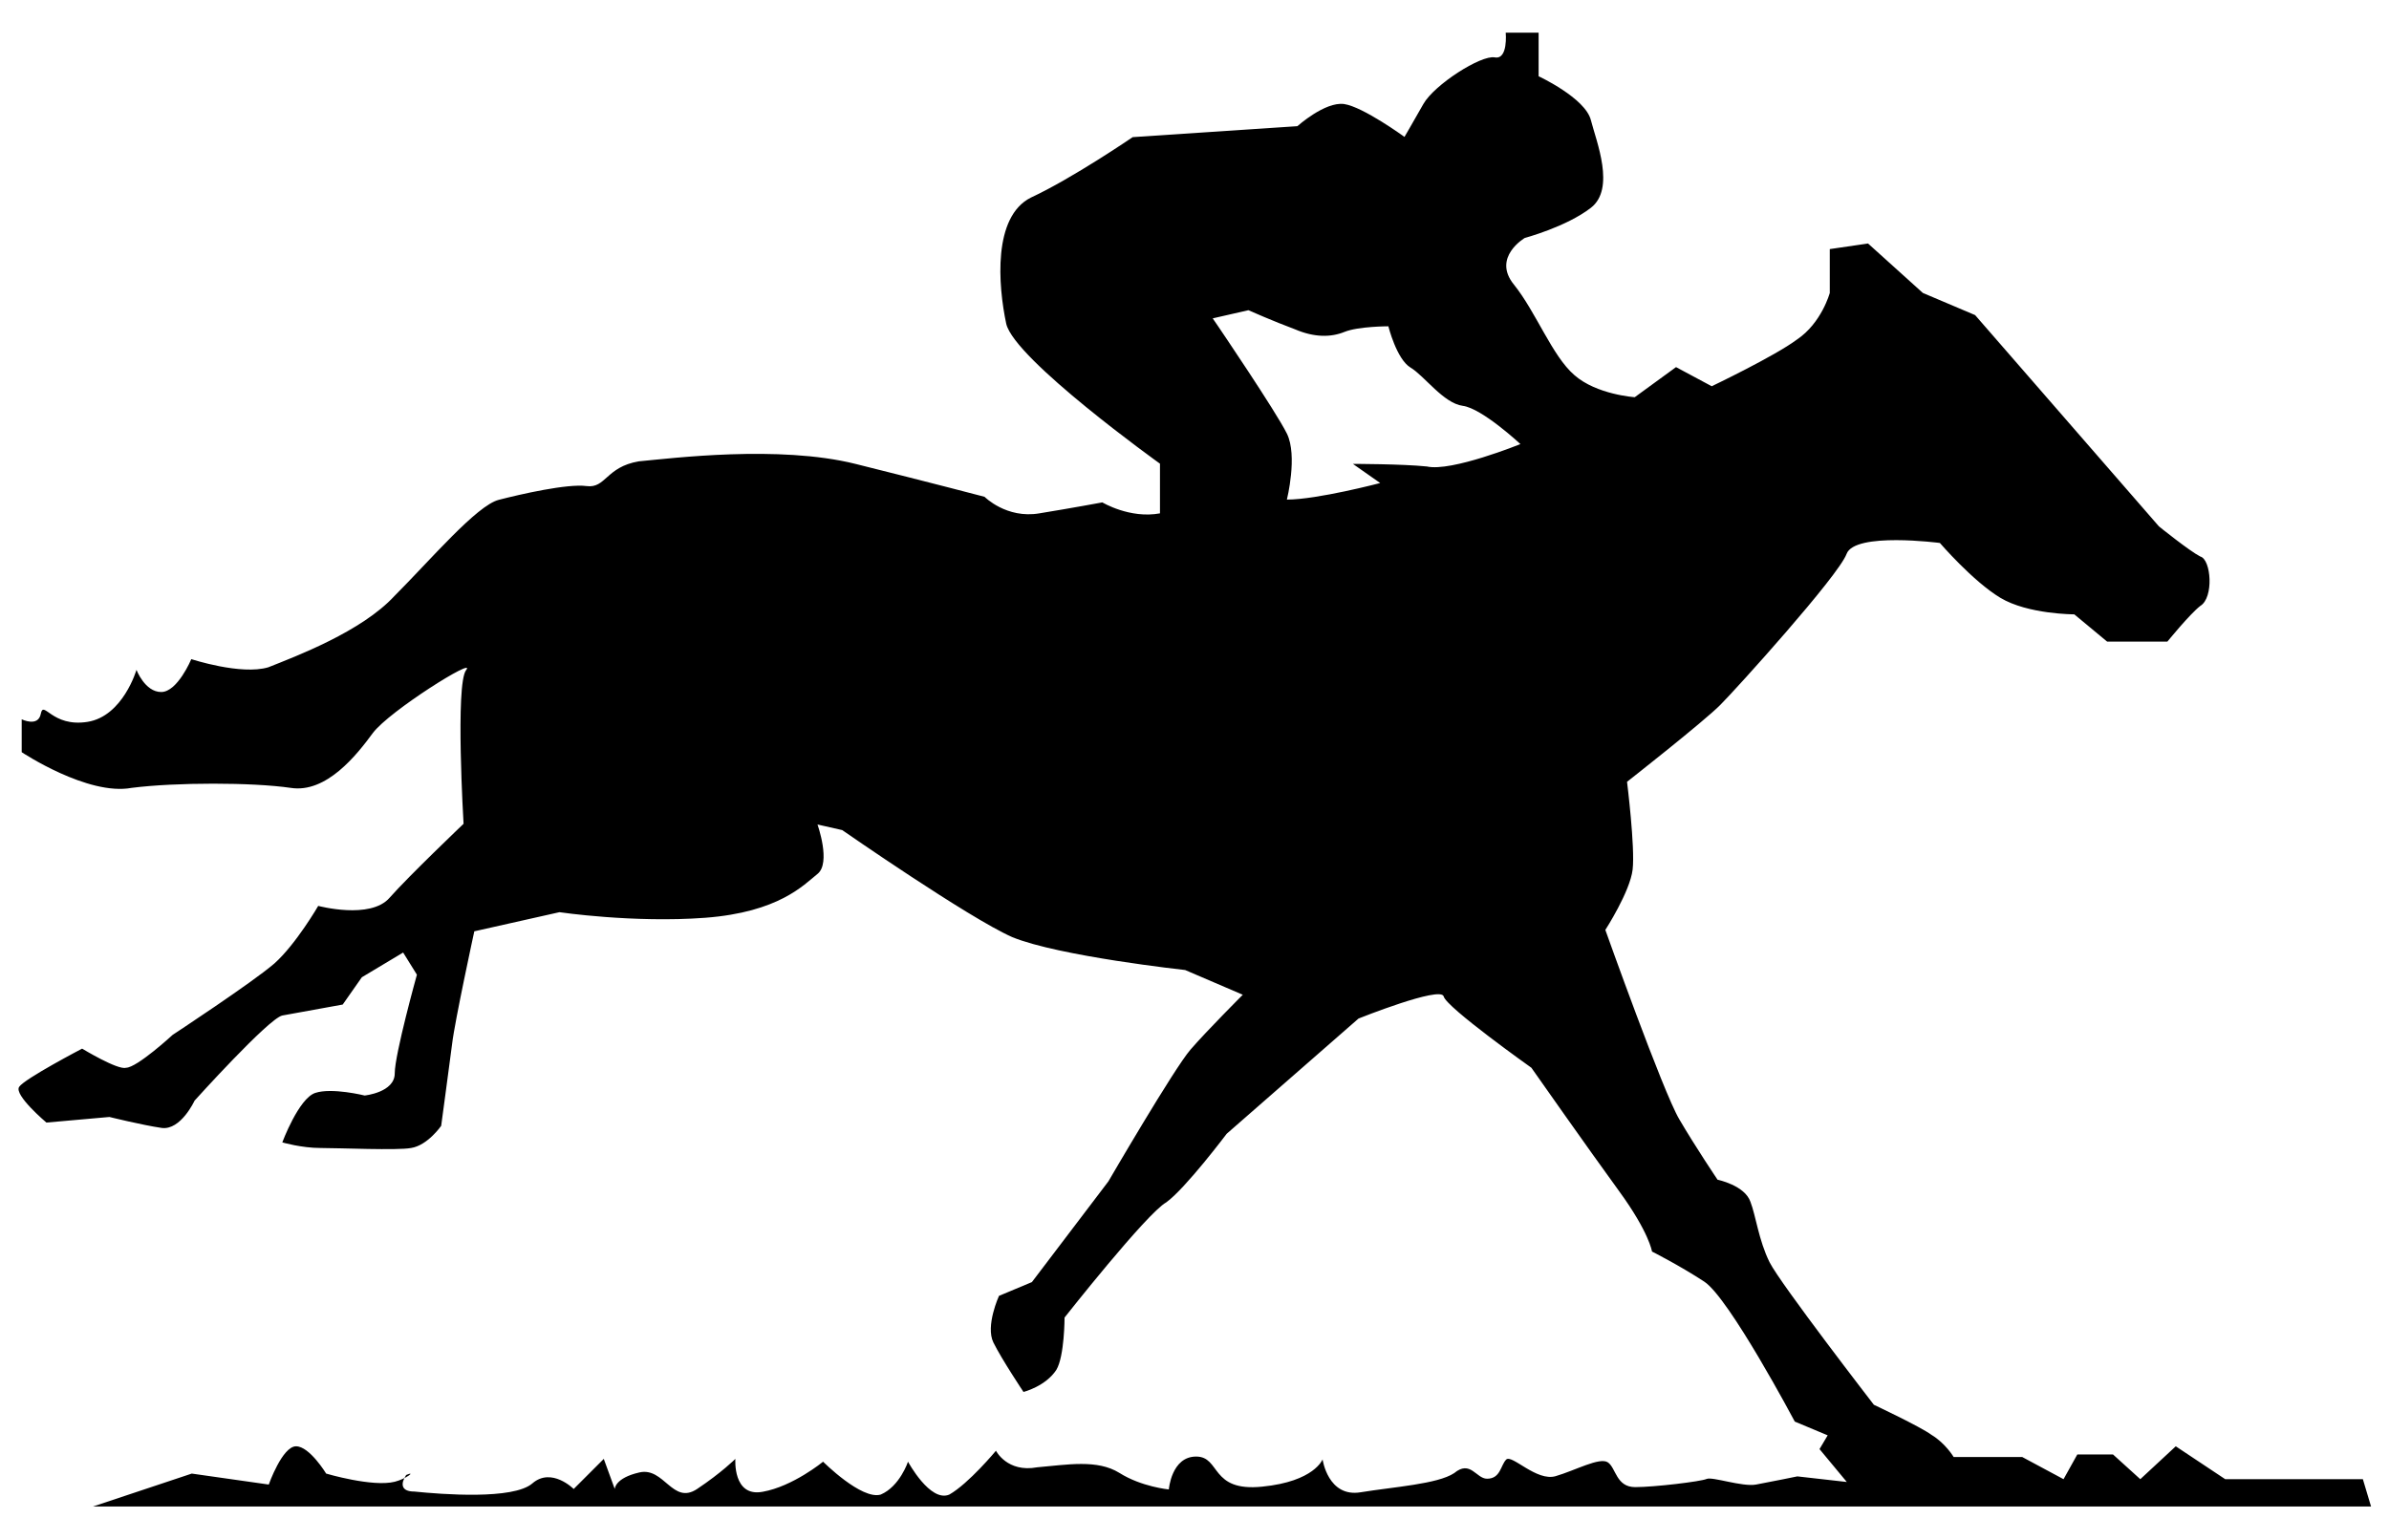
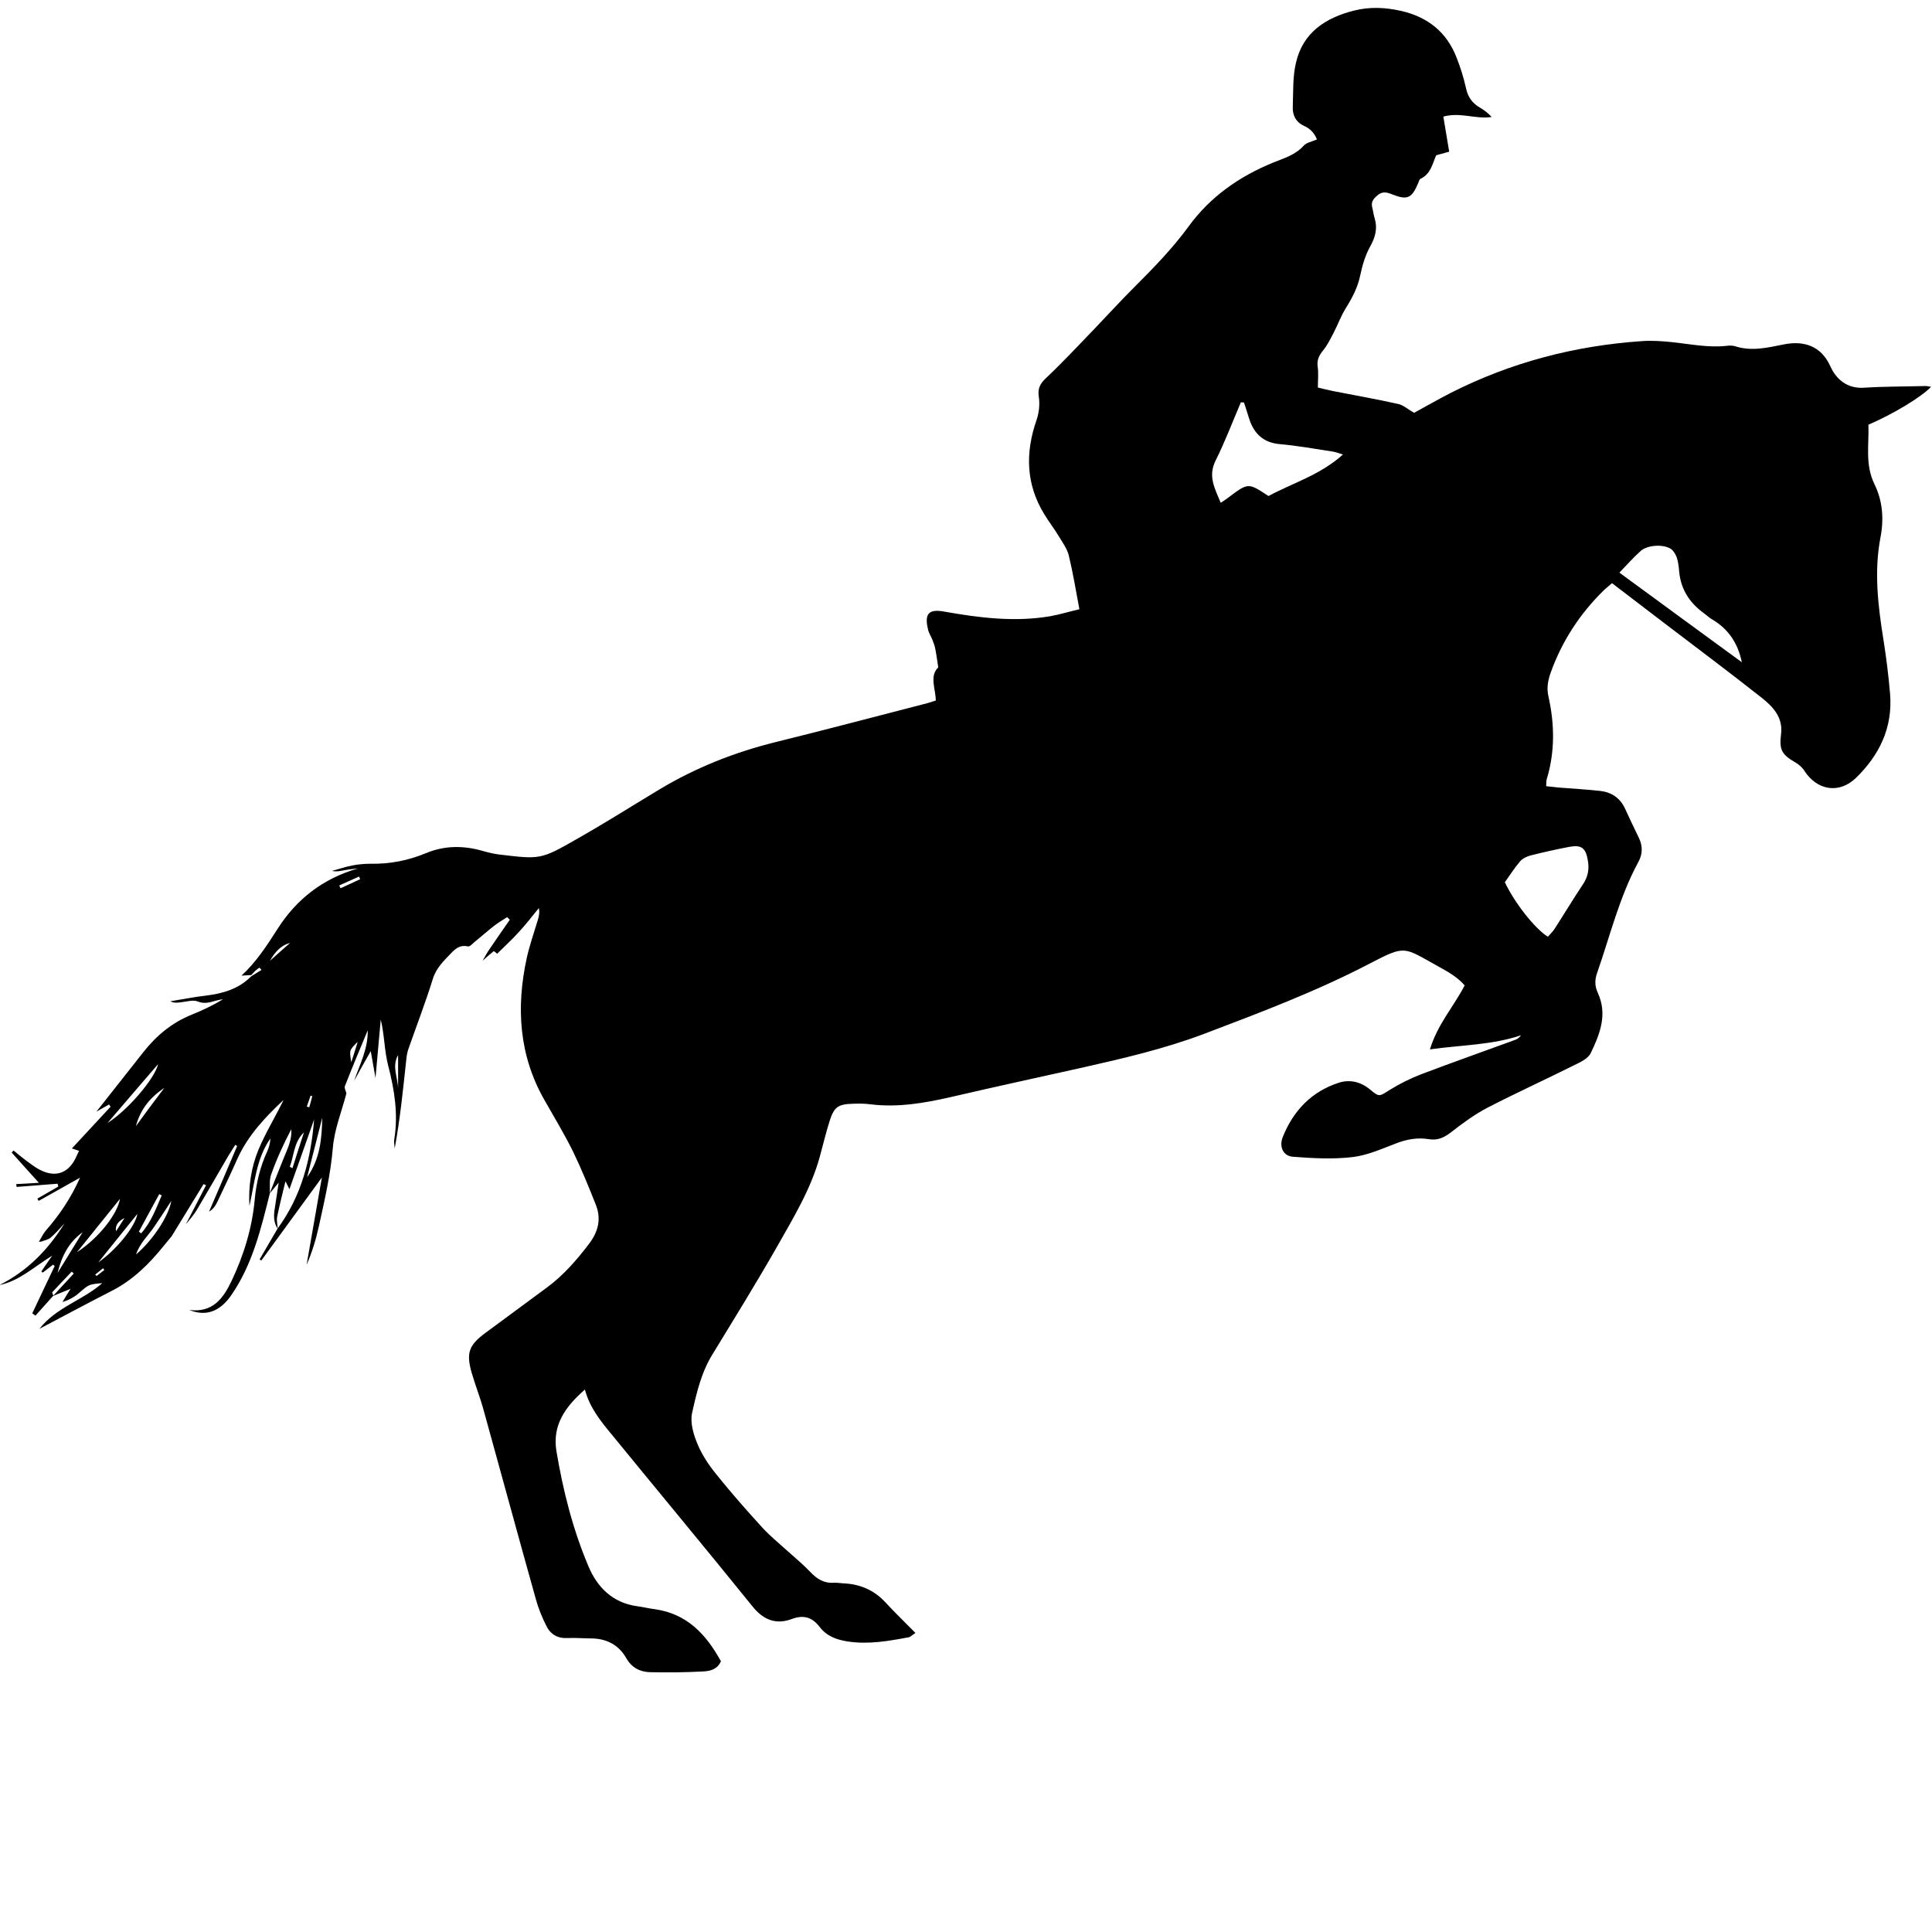
- <svg xmlns="http://www.w3.org/2000/svg" version="1.1" id="icone" x="0px" y="0px" viewBox="0 0 1024 660" style="enable-background:new 0 0 1024 660;" xml:space="preserve">
-   <path d="M169.2,635.3c-9.5,2.4-29.4-3.5-29.4-3.5s-7.1-11.7-12.9-11.7c-5.9,0-11.7,16.4-11.7,16.4l-33-4.7l-42.3,14.1h976.4  l-3.5-11.7h-25.9h-33.1l-21.2-14.1l-15.2,14.1l-11.7-10.6h-15.3l-5.9,10.6l-17.7-9.5h-14.1h-15.3c0,0-3.5-5.9-9.5-9.5  c-4.7-3.5-24.7-12.9-24.7-12.9s-40-51.8-44.7-61.1c-4.7-9.5-5.9-20-8.2-25.9c-2.4-7.1-14.1-9.5-14.1-9.5s-9.5-14.1-16.4-25.9  c-7-11.8-31.7-81.2-31.7-81.2s10.6-16.4,11.7-25.9c1.1-9.5-2.4-37.6-2.4-37.6s33-25.9,40-33c7.1-7.1,50.6-55.3,54.1-64.7  c3.5-9.5,40-4.7,40-4.7s14.1,16.4,25.9,23.5s31.7,7.1,31.7,7.1l14.1,11.7h25.8c0,0,9.5-11.7,14.1-15.3c5.9-3.5,4.7-20,0-21.2  c-4.7-2.4-17.7-12.9-17.7-12.9l-78.8-90.6l-22.4-9.5l-23.5-21.2l-16.4,2.4v18.8c0,0-3.5,12.9-14.1,20c-9.5,7.1-36.5,20-36.5,20  l-15.3-8.2l-17.7,12.9c0,0-16.4-1.1-25.9-9.5c-9.5-8.2-16.4-27-25.9-38.8c-9.5-11.7,4.7-20,4.7-20s17.7-4.7,28.3-12.9  c10.6-8.2,2.4-28.3,0-37.6c-2.4-9.5-22.4-18.8-22.4-18.8V14h-14.1c0,0,1.1,11.7-4.7,10.6c-5.9-1.1-25.9,11.7-30.6,20  S602,58.7,602,58.7s-17.7-12.9-25.9-14.1c-8.2-1.1-20,9.5-20,9.5l-70.6,4.7c0,0-25.9,17.7-43.6,25.9c-16.4,8.2-14.1,37.6-10.6,54.1  c3.5,15.3,65.9,60,65.9,60v21.3c-12.9,2.4-24.7-4.7-24.7-4.7s-12.9,2.4-27,4.7c-14.1,2.4-23.5-7.1-23.5-7.1s-22.4-5.9-55.3-14.1  s-78.8-2.4-92.9-1.1c-14.1,2.4-14.1,11.7-22.4,10.6c-8.2-1.1-28.3,3.5-37.6,5.9c-9.5,2.4-29.4,25.9-44.7,41.2  c-14.1,15.3-42.3,25.9-54.1,30.6c-11.7,3.5-33-3.5-33-3.5s-5.9,14.1-12.9,14.1s-10.6-9.5-10.6-9.5s-5.8,19.9-21,22.3  c-15.3,2.4-18.8-9.5-20-3.5c-1.1,5.9-8.2,2.4-8.2,2.4v14.1c0,0,28.3,18.8,47.1,15.3c18.8-2.4,51.8-2.4,68.2,0  c15.3,2.4,28.3-14.1,35.2-23.5c7.1-9.5,44.7-33,40-27c-4.7,5.9-1.1,65.9-1.1,65.9s-23.5,22.4-31.7,31.7c-8.2,9.5-30.6,3.5-30.6,3.5  s-9.5,16.4-18.8,24.7c-9.5,8.2-43.6,30.6-43.6,30.6s-15.3,14.1-20,14.1c-3.5,1.1-18.8-8.2-18.8-8.2s-24.7,12.9-27,16.4  s11.7,15.3,11.7,15.3l27-2.4c0,0,14.1,3.5,22.4,4.7c8.2,1.1,14.1-11.7,14.1-11.7s31.7-35.2,37.6-36.5c5.9-1.1,25.9-4.7,25.9-4.7  l8.2-11.7l17.7-10.6l5.9,9.5c0,0-9.5,34.1-9.5,42.3c0,8.2-12.9,9.5-12.9,9.5s-14.1-3.5-21.2-1.1c-7.1,2.4-14.1,21.2-14.1,21.2  s8.2,2.4,16.4,2.4s33,1.1,38.8,0c7.1-1.1,12.9-9.5,12.9-9.5s3.5-25.9,4.7-35.2c1.1-9.5,9.5-48.2,9.5-48.2l36.5-8.2  c0,0,31.7,4.7,62.4,2.4c31.7-2.4,42.3-14.1,48.2-18.8c5.9-4.7,0-21.2,0-21.2l10.6,2.4c0,0,54.1,37.6,72.9,45.9  c20,8.2,74.1,14.1,74.1,14.1l24.7,10.6c0,0-15.3,15.3-22.4,23.5c-7.1,8.2-35.2,56.5-35.2,56.5l-32.8,43.2l-14.1,5.9  c0,0-5.9,12.9-2.4,20c3.5,7.1,12.9,21.2,12.9,21.2s9.5-2.4,14.1-9.5c3.5-5.9,3.5-22.4,3.5-22.4s35.2-44.7,43.6-49.4  c8.2-5.9,25.9-29.4,25.9-29.4l56.5-49.4c0,0,35.2-14.1,36.5-9.5c1.1,4.7,37.6,30.6,37.6,30.6s24.7,35.2,37.6,52.9  c12.9,17.7,14.1,25.9,14.1,25.9s11.7,5.9,22.4,12.9s38.8,60,38.8,60l14.1,5.9l-3.5,5.9l11.7,14.1l-21.2-2.4c0,0-11.7,2.4-17.7,3.5  c-5.9,1.1-18.8-3.5-21.2-2.4c-2.4,1.1-22.4,3.5-30.6,3.5c-8.2,0-8.2-8.2-11.7-10.6c-3.5-2.4-14.1,3.5-22.4,5.9  c-8.2,2.4-18.8-9.5-21.2-7.1c-2.4,2.4-2.4,8.2-8.2,8.2c-4.7,0-7.1-8.2-14.1-2.4c-7.1,4.7-25.9,5.9-40,8.2  c-14.1,2.4-16.4-14.1-16.4-14.1s-3.5,9.5-25.9,11.7c-22.4,2.3-17.7-12.9-28.3-12.9c-10.6,0-11.7,14.1-11.7,14.1s-11.7-1.1-21.2-7.1  c-9.5-5.9-22.4-3.5-35.2-2.4c-12.9,2.4-17.7-7.1-17.7-7.1s-11.7,14.1-20,18.8c-8.2,3.5-17.7-14.1-17.7-14.1s-3.5,10.6-11.7,14.1  c-8.2,2.4-24.7-14.1-24.7-14.1s-12.9,10.6-25.9,12.9c-12.9,2.4-11.7-14.1-11.7-14.1s-5.9,5.9-16.4,12.9s-14.1-9.5-24.7-7.1  c-10.6,2.4-10.6,7.1-10.6,7.1l-4.7-12.9l-12.9,12.9c0,0-9.5-9.5-17.7-2.4s-38.8,4.7-50.6,3.5c-5.9,0-5.9-3.5-3.5-7.1  C178.6,630.5,174,634.1,169.2,635.3z M611.6,200c-10.6-1.1-31.7-1.1-31.7-1.1l11.7,8.2c0,0-27,7.1-40,7.1c0,0,4.7-18.8,0-28.3  c-4.7-9.5-29.4-45.9-29.4-45.9l-2.4-3.5l15.3-3.5c0,0,10.6,4.7,20,8.2c8.2,3.5,15.3,3.5,21.2,1.1c5.9-2.4,18.8-2.4,18.8-2.4  s3.5,14.1,9.5,17.7c5.9,3.5,14.1,15.3,22.4,16.4c8.3,1.1,24.7,16.4,24.7,16.4S622.1,202.4,611.6,200z" />
+ <svg xmlns="http://www.w3.org/2000/svg" version="1.1" x="0px" y="0px" viewBox="0 0 1024 1024" style="enable-background:new 0 0 1024 1024;" xml:space="preserve">
+   <g id="Calque_2">
+ </g>
+   <g id="Calque_1">
+     <path d="M133.2,516.8c-1.6,0.1-3.3,0.2-5.2,0.3c7.9-7.3,13.5-16,19.2-24.9c10-15.7,24.1-26.6,42.5-31.9c-2.1,0.3-4.3,0.4-6.4,0.8   c-2.4,0.4-4.7,1.1-7.3,0.5c3.6-1,7.1-2.2,10.8-2.9c3.1-0.6,6.4-0.9,9.6-0.9c10.3,0.2,20-1.7,29.6-5.7c9.7-4,19.7-4,29.8-1.1   c2.8,0.8,5.7,1.5,8.7,1.9c21.9,2.6,22,2.8,41.4-8.3c14.8-8.4,29.2-17.5,43.8-26.3c19.2-11.5,39.7-19.6,61.5-25   c26.8-6.6,53.5-13.7,80.3-20.6c1.4-0.4,2.8-0.9,4.5-1.4c-0.1-6.3-3.5-12.9,1.3-17.6c-0.6-3.8-1-6.9-1.6-9.9   c-0.3-1.6-0.9-3.1-1.5-4.7c-0.7-1.8-1.9-3.5-2.3-5.4c-2.1-8.5,0.4-11.1,8.8-9.5c18.6,3.3,37.2,5.6,56,2.4c5-0.9,9.9-2.4,15.4-3.7   c-1.9-10.1-3.4-19.3-5.6-28.4c-0.9-3.7-3.4-7.1-5.4-10.4c-2.4-4-5.3-7.7-7.7-11.7c-9.7-15.9-10-32.6-4-49.8   c1.3-3.8,1.8-8.3,1.2-12.2c-0.7-4.6,0.7-7.1,3.9-10.1c8.6-8.1,16.7-16.8,24.9-25.3c7.2-7.5,14.2-15.2,21.5-22.5   c10.3-10.3,20.5-20.7,29.1-32.5c11.5-15.8,27-26.6,45-33.9c5.7-2.3,11.6-4,16-8.9c1.5-1.7,4.4-2.1,7-3.3c-1.3-3.3-3.5-5.7-6.7-7.1   c-4.4-2-6.3-5.7-6.1-10.1c0.3-7.9-0.1-16,1.7-23.5c3.7-16,15.7-23.8,30.8-27.6c8.3-2.1,16.7-1.7,25,0.2C756.7,9,766.8,17,772,30.5   c2.1,5.3,3.8,10.7,5,16.2c1,4.7,3.3,8,7.5,10.4c2.2,1.3,4.3,2.9,6.1,4.9c-8.5,1.3-16.6-2.7-25.6-0.2c1.1,6.4,2.1,12.4,3.1,18.6   c-2.6,0.7-4.7,1.3-6.9,1.9c-2,4.6-2.9,9.9-8.2,12.4c-0.7,0.3-1,1.6-1.4,2.5c-3.3,7.8-5.6,9-13.5,5.9c-3-1.2-5.3-1.9-8.1,0.5   c-2.1,1.8-3.4,3.4-2.7,6.3c0.5,1.9,0.7,3.9,1.3,5.8c1.6,5.3,0.4,9.9-2.3,14.8c-2.6,4.6-4.2,10-5.3,15.2c-1.3,6.5-4.2,12-7.6,17.5   c-2.6,4.1-4.3,8.8-6.5,13.1c-1.7,3.2-3.3,6.6-5.6,9.4c-2.2,2.7-3.4,5.1-2.9,8.7c0.5,3.4,0.1,6.8,0.1,11c2.6,0.6,5.2,1.3,7.7,1.8   c11.6,2.3,23.2,4.3,34.8,6.9c2.8,0.6,5.2,2.8,8.5,4.7c5.9-3.2,12.5-7,19.3-10.5c31.9-16.2,65.9-25.1,101.5-27.5   c5.1-0.4,10.4,0,15.5,0.5c9.8,1,19.5,3.1,29.4,2c1.5-0.2,3.1-0.2,4.4,0.2c8.9,2.9,17.4,0.7,26.1-1c10.2-2,19.5,0.7,24.4,11.6   c3.1,6.9,8.9,12,17.9,11.4c10.8-0.7,21.7-0.6,32.6-0.9c0.9,0,1.8,0.3,2.9,0.4c-4.9,5.3-20.1,14.5-33.2,20.1   c0.4,10.4-1.9,21.1,3.2,31.5c4.3,8.8,5.1,18.3,3.2,28.2c-3.5,18.2-1.3,36.4,1.6,54.5c1.5,9.5,2.7,19.1,3.5,28.7   c1.4,17.8-5.8,32.4-18.2,44.4c-9,8.6-20.7,6.5-27.4-4.1c-1.1-1.7-2.9-3.2-4.8-4.3c-7.2-4.2-8.4-6.7-7.4-15   c1.1-8.7-4.3-14.5-10.3-19.2c-17.1-13.5-34.5-26.5-51.8-39.7c-9-6.9-18.1-13.8-27.5-21c-1.5,1.3-3,2.5-4.4,3.8   c-12.7,12.5-22.2,27-28.2,43.9c-1.4,4-2.1,7.9-1.1,12.3c3.3,14.7,3.5,29.4-0.9,43.9c-0.3,0.9-0.2,1.9-0.3,3.7   c2.3,0.2,4.4,0.5,6.5,0.7c7.4,0.6,14.8,1,22.1,1.8c6,0.7,10.6,3.7,13.2,9.4c2.4,5.2,4.8,10.3,7.3,15.4c2.1,4.3,2.1,8.6-0.2,12.8   c-10.1,18.6-15,39.1-21.9,58.9c-1.3,3.7-1.3,6.9,0.4,10.6c5.2,11.3,1.1,21.8-3.8,31.9c-1.4,2.9-5.5,4.8-8.8,6.4   c-15.2,7.6-30.8,14.7-45.9,22.5c-6.7,3.5-13,8.1-18.9,12.7c-3.7,2.9-7.2,4.8-12.1,4c-6-1-11.7,0-17.4,2.2   c-7.6,2.9-15.3,6.4-23.3,7.3c-10.4,1.2-21,0.6-31.5-0.2c-5-0.4-7.3-5.2-5.4-10.2c5.5-14,15.2-24.3,29.7-29   c5.8-1.9,11.7-0.6,16.7,3.6c5,4.2,4.9,3.6,10.5,0.1c5.2-3.2,10.8-6,16.5-8.2c16.6-6.3,33.4-12.2,50-18.3c1.1-0.4,2.1-1.2,3-2.4   c-15.3,5.2-31.2,5.1-48.3,7.5c4-13.3,12.6-22.7,18.4-33.9c-3.9-4.6-9.2-7.4-14.2-10.2c-18.3-10.1-16.9-11.4-36.1-1.4   c-28.4,14.8-58.1,26-87.9,37.3c-20.9,7.9-42.5,12.9-64.2,17.8c-23.4,5.2-46.8,10.3-70.1,15.7c-14,3.2-28.1,5.6-42.5,3.8   c-2.9-0.4-5.9-0.4-8.9-0.3c-8.3,0.2-10.3,1.6-12.8,9.5c-1.9,6.1-3.4,12.4-5.1,18.6c-4.7,17.1-13.9,32.2-22.5,47.4   c-11,19.3-22.7,38.2-34.3,57.2c-6,9.7-8.5,20.5-10.9,31.3c-1.1,5.1,0.8,11.4,2.9,16.4c2.4,5.8,6.1,11.3,10.1,16.2   c7.7,9.6,15.9,18.9,24.2,28c4,4.4,8.6,8.1,13,12.1c4.2,3.8,8.6,7.4,12.5,11.5c3.4,3.6,7.1,6,12.3,5.7c1.7-0.1,3.5,0.2,5.2,0.3   c8.8,0.4,16.2,3.5,22.3,10.1c5,5.4,10.3,10.5,15.9,16.2c-1.7,1.1-2.6,2.1-3.6,2.3c-10.7,2-21.4,3.9-32.4,2.2   c-5.8-0.9-11-2.8-14.7-7.6c-3.9-5.1-8.4-6.7-14.8-4.3c-8.3,3.1-15,0.6-20.8-6.6c-24.8-30.7-50.1-61.1-75.1-91.7   c-5.6-6.8-11.2-13.7-13.8-23.3c-10.4,9.1-17.3,18.8-15.1,32.5c3.5,21,8.7,41.6,17,61.2c4.6,11,12.8,19.3,25.6,21.1   c3.2,0.4,6.3,1.2,9.5,1.6c17.2,2.4,27.3,13.4,35.1,27.6c-1.9,4.4-5.8,5.2-9.3,5.4c-9.4,0.5-18.7,0.6-28.1,0.4   c-5.5-0.1-9.9-2.4-12.8-7.5c-4-7-10.4-10.3-18.4-10.4c-4.2,0-8.4-0.4-12.6-0.2c-5.4,0.3-9.2-2-11.4-6.6c-2.2-4.4-4.1-9-5.4-13.7   c-9.4-33.5-18.5-67.1-27.8-100.6c-1.8-6.6-4.4-13.1-6.3-19.7c-3-10.5-1.5-14.6,7.1-21c10.9-8.1,21.9-16.1,32.8-24.2   c8.8-6.5,15.9-14.7,22.5-23.4c4.7-6.3,6.3-12.9,3.5-20.2c-3.8-9.6-7.7-19.2-12.2-28.5c-4.6-9.3-10-18.2-15.1-27.2   c-13.6-23.8-15.1-49.2-9.4-75.4c1.5-6.7,3.8-13.3,5.8-19.9c0.6-2,1.1-4,0.6-6.5c-3.5,4.3-6.9,8.7-10.6,12.7   c-3.6,4-7.7,7.7-11.5,11.5c-0.6-0.5-1.7-1.5-1.9-1.3c-2,1.6-3.9,3.3-5.8,5c1.2-2.1,2.3-4.2,3.7-6.2c3.5-5.2,7.1-10.3,10.7-15.5   c-0.5-0.5-0.9-1-1.4-1.4c-2.3,1.5-4.7,2.9-6.9,4.6c-3.5,2.7-6.8,5.7-10.3,8.5c-1.1,0.9-2.6,2.7-3.6,2.4c-4-0.9-6.4,1-8.9,3.6   c-3.9,4.1-7.9,7.8-9.7,13.7c-3.9,12.5-8.6,24.7-12.9,37c-0.6,1.6-0.9,3.4-1.1,5.1c-1.7,15.9-3.3,31.9-6.2,47.7   c-0.1-1.7-0.5-3.4-0.2-5c2.1-13.2,0.1-25.9-3.2-38.7c-2.1-7.9-2-16.4-4-24.6c-0.9,10.4-1.9,20.8-2.8,31.2l0.1,0.2   c-0.9-5.1-1.8-10.2-2.6-14.7c-2.8,4.9-5.8,10.3-8.8,15.7c3-8.6,7.4-16.9,7.2-26.7c-4.2,10.1-8.3,19.8-12.1,29.6   c-0.4,1,0.5,2.5,0.8,3.8c-2.5,9.6-6.4,19.2-7.2,29c-1.2,14.1-4.4,27.8-7.4,41.5c-1.5,6.9-3.6,13.7-6.5,20.4   c2.6-14.9,5.2-29.8,8.1-46.3c-11.4,15.6-21.7,29.8-32.1,44c-0.3-0.2-0.6-0.4-0.9-0.6c3.2-5.4,6.3-10.9,9.5-16.3   c12.7-17.2,17.7-37,19.4-57.9c-4.3,12.1-8.5,24.2-13.1,37c-0.9-1.8-1.2-2.5-2.1-4.2c-1.7,7-3.2,12.9-4.4,18.8   c-0.4,2,0.2,4.3,0.3,6.4c-2.2-3.3-2.2-6.9-1.6-10.6c0.7-4.3,1.3-8.7,2.1-13.9c-2,2.4-3.4,4.1-4.8,5.8c2.6-6.6,5.2-13.2,7.9-19.8   c1.9-4.6,4-9.1,3.6-14.3c-4.1,7.8-7.8,15.8-10.7,24.1c-1.1,3-0.5,6.7-0.7,10c-4.7,18.8-9.2,37.7-20.5,54c-6,8.6-13.4,11.3-22.2,7.7   c12.3,1.6,17.9-5.9,22.4-15.3c6.5-13.7,10.9-28,12.3-43.1c0.8-8.9,2.9-17.5,6.6-25.6c1-2.1,1.6-4.4,1.7-6.9   c-7.5,10.8-8.3,23.5-11.1,35.8c-0.6-10.2,0.9-20.3,4.7-29.6c3.8-9.2,9.1-17.7,13.4-26.6c-9.7,9.1-18.8,18.7-24.4,31   c-3.4,7.7-7,15.2-10.6,22.8c-1,2.1-2.2,4-4.5,5.4c5-11.6,10-23.2,14.9-34.8c-0.3-0.2-0.7-0.4-1-0.6c-1.2,1.9-2.4,3.8-3.6,5.7   c-5.6,9.6-11.1,19.2-16.8,28.8c-1.6,2.7-3.8,5.1-5.8,7.6c2.5-4.8,4.9-9.5,7.4-14.3c1.1-2.1,2.2-4.3,3.3-6.4   c-0.4-0.2-0.9-0.4-1.3-0.6c-5.6,9.2-11.3,18.4-16.9,27.6c-1.4,1.7-2.8,3.4-4.2,5.1c-7.8,9.7-16.5,18.3-27.8,24   c-12.5,6.4-24.8,13-38.1,20c9-11.5,23-15.1,33.3-24.2c-7.2,0.6-7.1,0.7-12.3,5.2c-2.5,2.2-5.5,3.8-8.8,4.8c1.1-1.9,2.3-3.8,4.3-7   c-4.1,1.7-6.7,2.7-9.3,3.8c3.7-4,7.4-8,11-11.9c-0.4-0.3-0.7-0.7-1.1-1c-3.4,3.6-6.9,7.2-10.3,10.9c-0.2,0.2,0.4,1.2,0.6,1.8   c-3.2,3.5-6.3,7.1-9.5,10.6c-0.6-0.4-1.2-0.8-1.7-1.2c4-8.4,7.9-16.8,11.9-25.1c-0.3-0.2-0.6-0.5-0.9-0.7c-1.8,1.4-3.6,2.8-5.4,4.2   c-0.3-0.2-0.5-0.4-0.8-0.6c1.6-2.3,3.1-4.6,5.8-8.4c-10,6.2-17.6,13.5-28,15.6c14.8-7.4,25.9-18.8,34.5-32.7   c-2.4,2.6-4.7,5.3-7.4,7.6c-1.3,1.1-3.3,1.4-5,2.1c-0.4,0-0.8,0-1.2,0.1c1.2-2,2.2-4.2,3.7-6c7.3-8.3,13.4-17.4,18.1-28   c-7.3,4.1-14.6,8.2-21.9,12.3c-0.2-0.4-0.5-0.8-0.7-1.2c3.7-2.1,7.4-4.3,11.1-6.4c-0.1-0.5-0.2-1-0.4-1.5   c-7.2,0.6-14.4,1.1-21.7,1.7c-0.1-0.5-0.1-1-0.2-1.5c3.8-0.2,7.6-0.4,12-0.7c-5.1-5.7-9.8-10.8-14.4-16c0.3-0.4,0.6-0.7,1-1.1   c2.3,1.9,4.6,3.8,7,5.6c2.2,1.6,4.4,3.3,6.7,4.5c8.6,4.6,15.8,1.9,19.7-7.2c0.4-0.9,0.8-1.8,1.3-2.7c-1.1-0.4-2.2-0.8-3.8-1.3   c7-7.5,13.7-14.8,20.5-22.1c-0.3-0.4-0.5-0.8-0.8-1.2c-1.8,1-3.7,2.1-6.7,3.8c8.9-11.3,17-21.5,25-31.7   c6.9-8.7,15.1-15.5,25.5-19.7c5.7-2.3,11.3-4.9,16.6-8.2c-1.2,0.2-2.4,0.4-3.5,0.7c-3.3,0.9-6.2,2-9.9,0.5c-2.5-1-5.8,0.1-8.7,0.4   c-1.9,0.2-3.7,0.6-5.8-0.5c6.3-1,12.5-2.3,18.8-3c9-1.1,17.4-3.5,24-10.2c1.8-1.1,3.6-2.3,5.5-3.4c-0.3-0.4-0.7-0.8-1-1.2   C136.1,513.6,134.6,515.2,133.2,516.8z M659.3,213.3c-0.5,0-1,0-1.6-0.1c-4.4,10.3-8.4,20.9-13.4,30.9c-4.2,8.4-0.4,14.8,2.7,22.4   c1.8-1.2,3.1-2,4.2-2.9c10.4-7.8,10.4-7.8,21.1-0.7c12.9-6.9,27.5-11.2,39.5-22c-2.4-0.7-4-1.4-5.7-1.6c-9.3-1.4-18.5-3.1-27.8-3.9   c-7.9-0.7-12.8-4.7-15.6-11.7C661.5,220.3,660.5,216.7,659.3,213.3z M820.4,496.5c1.3-1.5,2.6-2.7,3.5-4.1   c5.1-7.9,9.9-15.9,15.1-23.7c2.7-4,3.4-8.1,2.6-12.6c-1.1-6.7-3.4-8.5-10.1-7.2c-6.8,1.3-13.5,2.8-20.2,4.5c-2,0.5-4.3,1.6-5.6,3.1   c-3,3.5-5.5,7.5-8.1,11.1C802.7,478.4,813.3,492,820.4,496.5z M923.2,351c-2.1-10.3-7.3-17.8-15.9-22.8c-1.5-0.9-2.7-2.1-4.1-3.1   c-7.6-5.5-12.3-12.6-13.2-22.1c-0.2-2.5-0.5-5-1.2-7.3c-0.6-1.7-1.7-3.7-3.1-4.7c-4-2.7-12.4-2.2-16.1,1   c-3.8,3.4-7.2,7.3-11.3,11.5C880.3,319.7,901.8,335.3,923.2,351z M57,595.2c10.7-6.7,25.1-23.6,26.8-31.2   C74.2,575.1,65.6,585.2,57,595.2z M40.8,663.7c11.9-7.8,21.4-20.3,22.8-28.3C55.8,645.1,48.3,654.4,40.8,663.7z M170.8,592.4   c-2.7,10.5-5.3,21-8,31.5C169.6,614.4,170.6,603.5,170.8,592.4z M90.8,636.5c-3.3,5.1-6.2,9.5-9.2,13.9c-3,4.5-7.3,8.1-9.5,14.5   C81.1,657.2,89.4,644.6,90.8,636.5z M52.1,669.1c10.4-7.3,19.8-19.6,20.7-25.7C66,651.9,59,660.5,52.1,669.1z M30.5,674.7   c4.4-7.2,8.9-14.4,13.3-21.6C36.3,658.5,32.6,666.1,30.5,674.7z M87.1,576.6c-8.3,5.6-12.7,11.8-15.1,20.3   C76.9,590.2,81.6,583.8,87.1,576.6z M73.6,652.8c0.4,0.3,0.8,0.6,1.2,0.9c5.3-5.9,7.9-13.1,10.9-20.1c-0.4-0.2-0.9-0.5-1.3-0.7   C80.8,639.6,77.2,646.2,73.6,652.8z M211,577.3c0-6,0-12.1,0-18.1C207.5,565.3,211,571.3,211,577.3z M153.6,618.4   c0.5,0.3,1,0.5,1.4,0.8c2-6.3,4-12.7,6.1-19C155.7,605.3,155.9,612.3,153.6,618.4z M153.7,499.8c-5,1.3-8.1,5-10.6,9.4   C146.7,506,150.2,502.9,153.7,499.8z M189.6,552.2c-4.5,4.4-4.5,4.4-3.4,10.8C187.6,558.7,188.6,555.4,189.6,552.2z M190.9,466   c-0.2-0.5-0.4-1-0.6-1.4c-3.5,1.6-7,3.1-10.5,4.7c0.2,0.5,0.5,1,0.7,1.5C184,469.2,187.4,467.6,190.9,466z M66,645.6   c-2.9,1.4-5.1,3.5-4.5,7C63,650.3,64.5,647.9,66,645.6z M165.5,581c-0.3-0.1-0.6-0.2-0.9-0.2c-0.7,1.9-1.3,3.8-2,5.7   c0.4,0.1,0.9,0.3,1.3,0.4C164.5,584.9,165,583,165.5,581z M50.5,675.5c0.2,0.3,0.4,0.5,0.7,0.8c1.4-1.1,2.7-2.1,4.1-3.2   c-0.2-0.3-0.5-0.6-0.7-0.9C53.2,673.4,51.8,674.5,50.5,675.5z" />
+   </g>
</svg>
